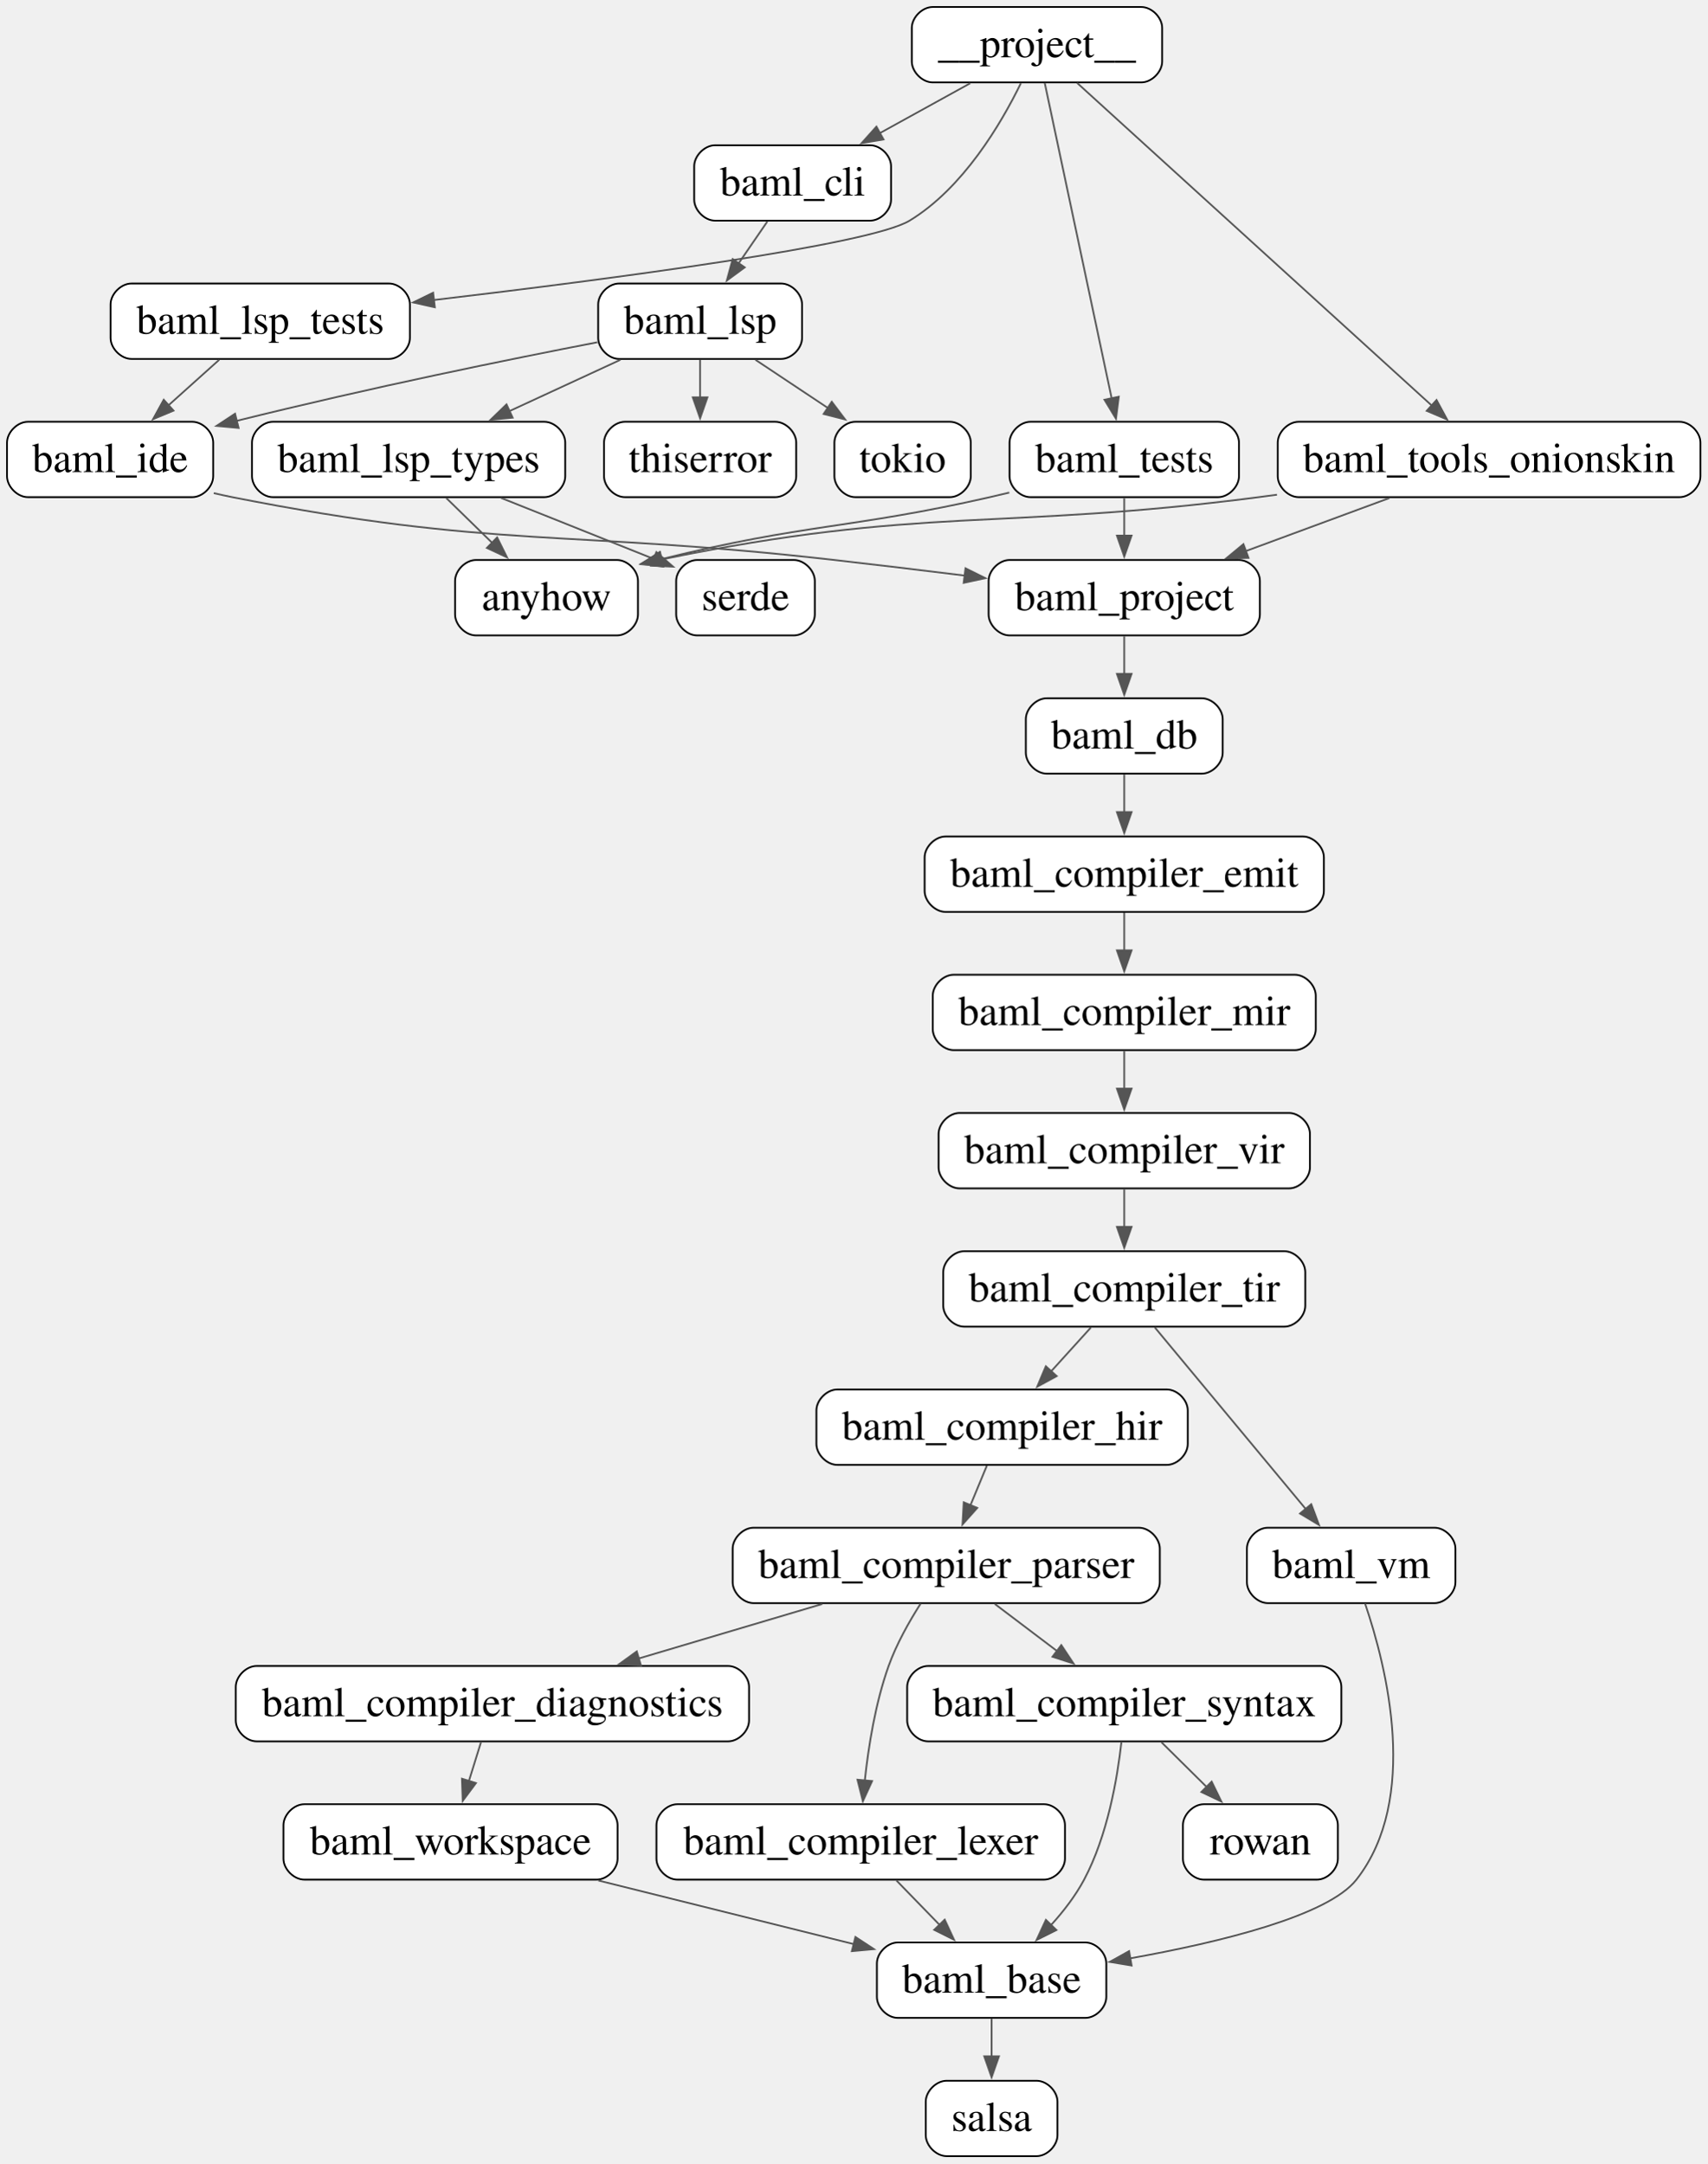
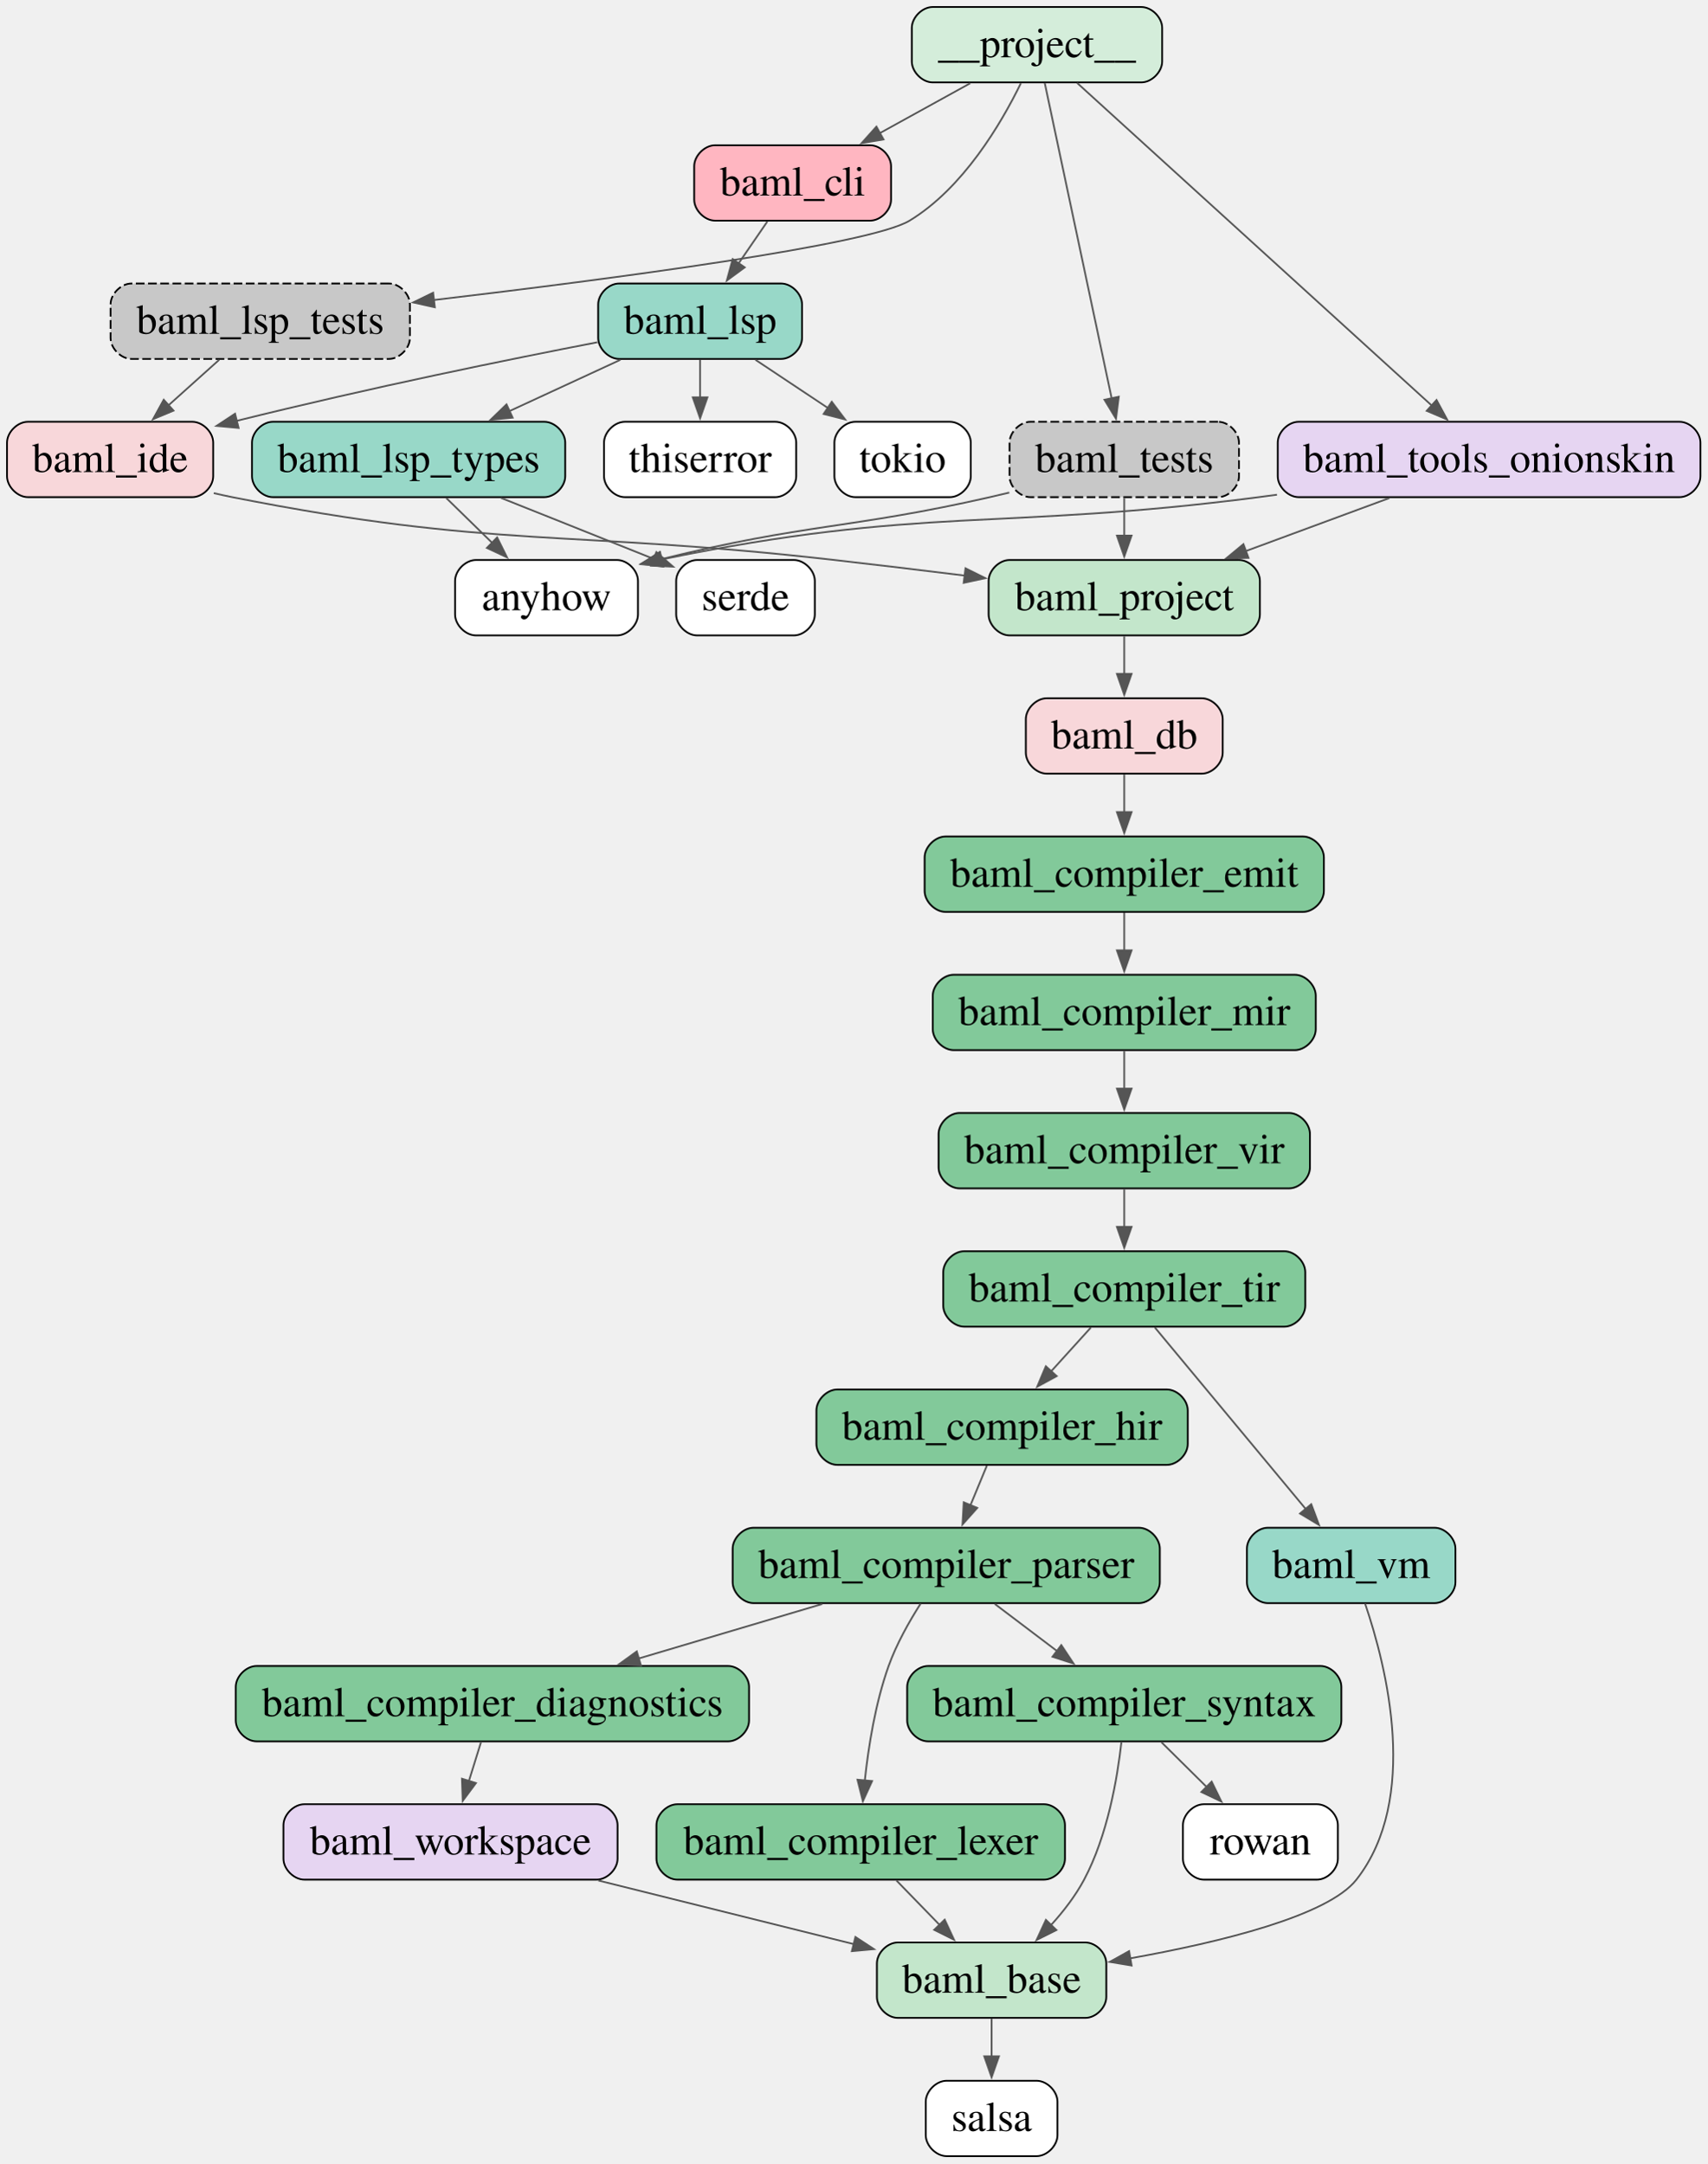
<svg xmlns="http://www.w3.org/2000/svg" viewBox="0 0 978.12 1239.20" width="978" height="1239">
  <g id="graph0" class="graph" transform="scale(1 1) rotate(0) translate(4 1235.2)">
    <g id="node1" class="node">
-       <path fill="white" stroke="black" d="M649.77,-1231.2C649.77,-1231.2 530.34,-1231.2 530.34,-1231.2 524.34,-1231.2 518.34,-1225.2 518.34,-1219.2 518.34,-1219.2 518.34,-1200 518.34,-1200 518.34,-1194 524.34,-1188 530.34,-1188 530.34,-1188 649.77,-1188 649.77,-1188 655.77,-1188 661.77,-1194 661.77,-1200 661.77,-1200 661.77,-1219.2 661.77,-1219.2 661.77,-1225.2 655.77,-1231.2 649.77,-1231.2" />
+       <path fill="#d4edda" stroke="black" d="M649.77,-1231.2C649.77,-1231.2 530.34,-1231.2 530.34,-1231.2 524.34,-1231.2 518.34,-1225.2 518.34,-1219.2 518.34,-1219.2 518.34,-1200 518.34,-1200 518.34,-1194 524.34,-1188 530.34,-1188 530.34,-1188 649.77,-1188 649.77,-1188 655.77,-1188 661.77,-1194 661.77,-1200 661.77,-1200 661.77,-1219.2 661.77,-1219.2 661.77,-1225.2 655.77,-1231.2 649.77,-1231.2" />
      <text text-anchor="middle" x="590.05" y="-1202.4" font-family="Times,serif" font-size="24.00">__project__</text>
    </g>
    <g id="node4" class="node">
-       <path fill="white" stroke="black" d="M494.44,-1152C494.44,-1152 405.67,-1152 405.67,-1152 399.67,-1152 393.67,-1146 393.67,-1140 393.67,-1140 393.67,-1120.8 393.67,-1120.8 393.67,-1114.8 399.67,-1108.8 405.67,-1108.8 405.67,-1108.8 494.44,-1108.8 494.44,-1108.8 500.44,-1108.8 506.44,-1114.8 506.44,-1120.8 506.44,-1120.8 506.44,-1140 506.44,-1140 506.44,-1146 500.44,-1152 494.44,-1152" />
+       <path fill="#ffb6c1" stroke="black" d="M494.44,-1152C494.44,-1152 405.67,-1152 405.67,-1152 399.67,-1152 393.67,-1146 393.67,-1140 393.67,-1140 393.67,-1120.8 393.67,-1120.8 393.67,-1114.8 399.67,-1108.8 405.67,-1108.8 405.67,-1108.8 494.44,-1108.8 494.44,-1108.8 500.44,-1108.8 506.44,-1114.8 506.44,-1120.8 506.44,-1120.8 506.44,-1140 506.44,-1140 506.44,-1146 500.44,-1152 494.44,-1152" />
      <text text-anchor="middle" x="450.05" y="-1123.2" font-family="Times,serif" font-size="24.00">baml_cli</text>
    </g>
    <g id="edge1" class="edge">
      <path fill="none" stroke="#555555" d="M551.8,-1187.5C535.75,-1178.65 516.87,-1168.25 499.77,-1158.81" />
      <polygon fill="#555555" stroke="#555555" points="502.13,-1155.32 489.59,-1153.2 498.07,-1162.67 502.13,-1155.32" />
    </g>
    <g id="node17" class="node">
-       <path fill="white" stroke="black" d="M218.79,-1072.8C218.79,-1072.8 71.32,-1072.8 71.32,-1072.8 65.32,-1072.8 59.32,-1066.8 59.32,-1060.8 59.32,-1060.8 59.32,-1041.6 59.32,-1041.6 59.32,-1035.6 65.32,-1029.6 71.32,-1029.6 71.32,-1029.6 218.79,-1029.6 218.79,-1029.6 224.79,-1029.6 230.79,-1035.6 230.79,-1041.6 230.79,-1041.6 230.79,-1060.8 230.79,-1060.8 230.79,-1066.8 224.79,-1072.8 218.79,-1072.8" />
+       <path fill="#a0a0a0" fill-opacity="0.502" stroke="black" stroke-dasharray="5,2" d="M218.79,-1072.8C218.79,-1072.8 71.32,-1072.8 71.32,-1072.8 65.32,-1072.8 59.32,-1066.8 59.32,-1060.8 59.32,-1060.8 59.32,-1041.6 59.32,-1041.6 59.32,-1035.6 65.32,-1029.6 71.32,-1029.6 71.32,-1029.6 218.79,-1029.6 218.79,-1029.6 224.79,-1029.6 230.79,-1035.6 230.79,-1041.6 230.79,-1041.6 230.79,-1060.8 230.79,-1060.8 230.79,-1066.8 224.79,-1072.8 218.79,-1072.8" />
      <text text-anchor="middle" x="145.05" y="-1044" font-family="Times,serif" font-size="24.00">baml_lsp_tests</text>
    </g>
    <g id="edge2" class="edge">
      <path fill="none" stroke="#555555" d="M580.83,-1187.54C569.43,-1164.2 547.71,-1127.39 517.05,-1108.8 494.04,-1094.85 346.54,-1075.41 244.33,-1063.32" />
      <polygon fill="#555555" stroke="#555555" points="245.08,-1059.18 232.67,-1061.95 244.1,-1067.52 245.08,-1059.18" />
    </g>
    <g id="node20" class="node">
-       <path fill="white" stroke="black" d="M693.78,-993.6C693.78,-993.6 586.33,-993.6 586.33,-993.6 580.33,-993.6 574.33,-987.6 574.33,-981.6 574.33,-981.6 574.33,-962.4 574.33,-962.4 574.33,-956.4 580.33,-950.4 586.33,-950.4 586.33,-950.4 693.78,-950.4 693.78,-950.4 699.78,-950.4 705.78,-956.4 705.78,-962.4 705.78,-962.4 705.78,-981.6 705.78,-981.6 705.78,-987.6 699.78,-993.6 693.78,-993.6" />
+       <path fill="#a0a0a0" fill-opacity="0.502" stroke="black" stroke-dasharray="5,2" d="M693.78,-993.6C693.78,-993.6 586.33,-993.6 586.33,-993.6 580.33,-993.6 574.33,-987.6 574.33,-981.6 574.33,-981.6 574.33,-962.4 574.33,-962.4 574.33,-956.4 580.33,-950.4 586.33,-950.4 586.33,-950.4 693.78,-950.4 693.78,-950.4 699.78,-950.4 705.78,-956.4 705.78,-962.4 705.78,-962.4 705.78,-981.6 705.78,-981.6 705.78,-987.6 699.78,-993.6 693.78,-993.6" />
      <text text-anchor="middle" x="640.05" y="-964.8" font-family="Times,serif" font-size="24.00">baml_tests</text>
    </g>
    <g id="edge3" class="edge">
      <path fill="none" stroke="#555555" d="M594.49,-1187.69C603.15,-1146.91 622.35,-1056.43 632.85,-1006.94" />
      <polygon fill="#555555" stroke="#555555" points="636.93,-1007.95 635.31,-995.34 628.71,-1006.21 636.93,-1007.95" />
    </g>
    <g id="node21" class="node">
-       <path fill="white" stroke="black" d="M958.12,-993.6C958.12,-993.6 739.98,-993.6 739.98,-993.6 733.98,-993.6 727.98,-987.6 727.98,-981.6 727.98,-981.6 727.98,-962.4 727.98,-962.4 727.98,-956.4 733.98,-950.4 739.98,-950.4 739.98,-950.4 958.12,-950.4 958.12,-950.4 964.12,-950.4 970.12,-956.4 970.12,-962.4 970.12,-962.4 970.12,-981.6 970.12,-981.6 970.12,-987.6 964.12,-993.6 958.12,-993.6" />
+       <path fill="#e6d5f2" stroke="black" d="M958.12,-993.6C958.12,-993.6 739.98,-993.6 739.98,-993.6 733.98,-993.6 727.98,-987.6 727.98,-981.6 727.98,-981.6 727.98,-962.4 727.98,-962.4 727.98,-956.4 733.98,-950.4 739.98,-950.4 739.98,-950.4 958.12,-950.4 958.12,-950.4 964.12,-950.4 970.12,-956.4 970.12,-962.4 970.12,-962.4 970.12,-981.6 970.12,-981.6 970.12,-987.6 964.12,-993.6 958.12,-993.6" />
      <text text-anchor="middle" x="849.05" y="-964.8" font-family="Times,serif" font-size="24.00">baml_tools_onionskin</text>
    </g>
    <g id="edge4" class="edge">
      <path fill="none" stroke="#555555" d="M613.04,-1187.69C659.12,-1145.78 762.92,-1051.35 816.18,-1002.91" />
      <polygon fill="#555555" stroke="#555555" points="818.95,-1006.06 825,-994.88 813.3,-999.85 818.95,-1006.06" />
    </g>
    <g id="node2" class="node">
      <path fill="white" stroke="black" d="M349.45,-914.4C349.45,-914.4 268.66,-914.4 268.66,-914.4 262.66,-914.4 256.66,-908.4 256.66,-902.4 256.66,-902.4 256.66,-883.2 256.66,-883.2 256.66,-877.2 262.66,-871.2 268.66,-871.2 268.66,-871.2 349.45,-871.2 349.45,-871.2 355.45,-871.2 361.45,-877.2 361.45,-883.2 361.45,-883.2 361.45,-902.4 361.45,-902.4 361.45,-908.4 355.45,-914.4 349.45,-914.4" />
      <text text-anchor="middle" x="309.05" y="-885.6" font-family="Times,serif" font-size="24.00">anyhow</text>
    </g>
    <g id="node3" class="node">
-       <path fill="white" stroke="black" d="M617.77,-122.4C617.77,-122.4 510.34,-122.4 510.34,-122.4 504.34,-122.4 498.34,-116.4 498.34,-110.4 498.34,-110.4 498.34,-91.2 498.34,-91.2 498.34,-85.2 504.34,-79.2 510.34,-79.2 510.34,-79.2 617.77,-79.2 617.77,-79.2 623.77,-79.2 629.77,-85.2 629.77,-91.2 629.77,-91.2 629.77,-110.4 629.77,-110.4 629.77,-116.4 623.77,-122.4 617.77,-122.4" />
+       <path fill="#c3e6cb" stroke="black" d="M617.77,-122.4C617.77,-122.4 510.34,-122.4 510.34,-122.4 504.34,-122.4 498.34,-116.4 498.34,-110.4 498.34,-110.4 498.34,-91.2 498.34,-91.2 498.34,-85.2 504.34,-79.2 510.34,-79.2 510.34,-79.2 617.77,-79.2 617.77,-79.2 623.77,-79.2 629.77,-85.2 629.77,-91.2 629.77,-91.2 629.77,-110.4 629.77,-110.4 629.77,-116.4 623.77,-122.4 617.77,-122.4" />
      <text text-anchor="middle" x="564.05" y="-93.6" font-family="Times,serif" font-size="24.00">baml_base</text>
    </g>
    <g id="node25" class="node">
      <path fill="white" stroke="black" d="M589.78,-43.2C589.78,-43.2 538.33,-43.2 538.33,-43.2 532.33,-43.2 526.33,-37.2 526.33,-31.2 526.33,-31.2 526.33,-12 526.33,-12 526.33,-6 532.33,0 538.33,0 538.33,0 589.78,0 589.78,0 595.78,0 601.78,-6 601.78,-12 601.78,-12 601.78,-31.2 601.78,-31.2 601.78,-37.2 595.78,-43.2 589.78,-43.2" />
      <text text-anchor="middle" x="564.05" y="-14.4" font-family="Times,serif" font-size="24.00">salsa</text>
    </g>
    <g id="edge5" class="edge">
      <path fill="none" stroke="#555555" d="M564.05,-78.7C564.05,-71.98 564.05,-64.36 564.05,-56.95" />
      <polygon fill="#555555" stroke="#555555" points="568.25,-57.18 564.05,-45.18 559.85,-57.18 568.25,-57.18" />
    </g>
    <g id="node16" class="node">
-       <path fill="white" stroke="black" d="M443.45,-1072.8C443.45,-1072.8 350.66,-1072.8 350.66,-1072.8 344.66,-1072.8 338.66,-1066.8 338.66,-1060.8 338.66,-1060.8 338.66,-1041.6 338.66,-1041.6 338.66,-1035.6 344.66,-1029.6 350.66,-1029.6 350.66,-1029.6 443.45,-1029.6 443.45,-1029.6 449.45,-1029.6 455.45,-1035.6 455.45,-1041.6 455.45,-1041.6 455.45,-1060.8 455.45,-1060.8 455.45,-1066.8 449.45,-1072.8 443.45,-1072.8" />
+       <path fill="#98d8c8" stroke="black" d="M443.45,-1072.8C443.45,-1072.8 350.66,-1072.8 350.66,-1072.8 344.66,-1072.8 338.66,-1066.8 338.66,-1060.8 338.66,-1060.8 338.66,-1041.6 338.66,-1041.6 338.66,-1035.6 344.66,-1029.6 350.66,-1029.6 350.66,-1029.6 443.45,-1029.6 443.45,-1029.6 449.45,-1029.6 455.45,-1035.6 455.45,-1041.6 455.45,-1041.6 455.45,-1060.8 455.45,-1060.8 455.45,-1066.8 449.45,-1072.8 443.45,-1072.8" />
      <text text-anchor="middle" x="397.05" y="-1044" font-family="Times,serif" font-size="24.00">baml_lsp</text>
    </g>
    <g id="edge6" class="edge">
      <path fill="none" stroke="#555555" d="M435.57,-1108.3C430.49,-1100.9 424.66,-1092.41 419.1,-1084.31" />
      <polygon fill="#555555" stroke="#555555" points="422.63,-1082.03 412.38,-1074.52 415.71,-1086.79 422.63,-1082.03" />
    </g>
    <g id="node5" class="node">
-       <path fill="white" stroke="black" d="M413.09,-280.8C413.09,-280.8 143.02,-280.8 143.02,-280.8 137.02,-280.8 131.02,-274.8 131.02,-268.8 131.02,-268.8 131.02,-249.6 131.02,-249.6 131.02,-243.6 137.02,-237.6 143.02,-237.6 143.02,-237.6 413.09,-237.6 413.09,-237.6 419.09,-237.6 425.09,-243.6 425.09,-249.6 425.09,-249.6 425.09,-268.8 425.09,-268.8 425.09,-274.8 419.09,-280.8 413.09,-280.8" />
+       <path fill="#82c99a" stroke="black" d="M413.09,-280.8C413.09,-280.8 143.02,-280.8 143.02,-280.8 137.02,-280.8 131.02,-274.8 131.02,-268.8 131.02,-268.8 131.02,-249.6 131.02,-249.6 131.02,-243.6 137.02,-237.6 143.02,-237.6 143.02,-237.6 413.09,-237.6 413.09,-237.6 419.09,-237.6 425.09,-243.6 425.09,-249.6 425.09,-249.6 425.09,-268.8 425.09,-268.8 425.09,-274.8 419.09,-280.8 413.09,-280.8" />
      <text text-anchor="middle" x="278.05" y="-252" font-family="Times,serif" font-size="24.00">baml_compiler_diagnostics</text>
    </g>
    <g id="node23" class="node">
-       <path fill="white" stroke="black" d="M337.76,-201.6C337.76,-201.6 170.35,-201.6 170.35,-201.6 164.35,-201.6 158.35,-195.6 158.35,-189.6 158.35,-189.6 158.35,-170.4 158.35,-170.4 158.35,-164.4 164.35,-158.4 170.35,-158.4 170.35,-158.4 337.76,-158.4 337.76,-158.4 343.76,-158.4 349.76,-164.4 349.76,-170.4 349.76,-170.4 349.76,-189.6 349.76,-189.6 349.76,-195.6 343.76,-201.6 337.76,-201.6" />
+       <path fill="#e6d5f2" stroke="black" d="M337.76,-201.6C337.76,-201.6 170.35,-201.6 170.35,-201.6 164.35,-201.6 158.35,-195.6 158.35,-189.6 158.35,-189.6 158.35,-170.4 158.35,-170.4 158.35,-164.4 164.35,-158.4 170.35,-158.4 170.35,-158.4 337.76,-158.4 337.76,-158.4 343.76,-158.4 349.76,-164.4 349.76,-170.4 349.76,-170.4 349.76,-189.6 349.76,-189.6 349.76,-195.6 343.76,-201.6 337.76,-201.6" />
      <text text-anchor="middle" x="254.05" y="-172.8" font-family="Times,serif" font-size="24.00">baml_workspace</text>
    </g>
    <g id="edge7" class="edge">
      <path fill="none" stroke="#555555" d="M271.5,-237.1C269.35,-230.21 266.92,-222.37 264.56,-214.79" />
      <polygon fill="#555555" stroke="#555555" points="268.63,-213.73 261.05,-203.52 260.61,-216.22 268.63,-213.73" />
    </g>
    <g id="node6" class="node">
-       <path fill="white" stroke="black" d="M742.43,-756C742.43,-756 537.68,-756 537.68,-756 531.68,-756 525.68,-750 525.68,-744 525.68,-744 525.68,-724.8 525.68,-724.8 525.68,-718.8 531.68,-712.8 537.68,-712.8 537.68,-712.8 742.43,-712.8 742.43,-712.8 748.43,-712.8 754.43,-718.8 754.43,-724.8 754.43,-724.8 754.43,-744 754.43,-744 754.43,-750 748.43,-756 742.43,-756" />
+       <path fill="#82c99a" stroke="black" d="M742.43,-756C742.43,-756 537.68,-756 537.68,-756 531.68,-756 525.68,-750 525.68,-744 525.68,-744 525.68,-724.8 525.68,-724.8 525.68,-718.8 531.68,-712.8 537.68,-712.8 537.68,-712.8 742.43,-712.8 742.43,-712.8 748.43,-712.8 754.43,-718.8 754.43,-724.8 754.43,-724.8 754.43,-744 754.43,-744 754.43,-750 748.43,-756 742.43,-756" />
      <text text-anchor="middle" x="640.05" y="-727.2" font-family="Times,serif" font-size="24.00">baml_compiler_emit</text>
    </g>
    <g id="node9" class="node">
-       <path fill="white" stroke="black" d="M737.76,-676.8C737.76,-676.8 542.35,-676.8 542.35,-676.8 536.35,-676.8 530.35,-670.8 530.35,-664.8 530.35,-664.8 530.35,-645.6 530.35,-645.6 530.35,-639.6 536.35,-633.6 542.35,-633.6 542.35,-633.6 737.76,-633.6 737.76,-633.6 743.76,-633.6 749.76,-639.6 749.76,-645.6 749.76,-645.6 749.76,-664.8 749.76,-664.8 749.76,-670.8 743.76,-676.8 737.76,-676.8" />
+       <path fill="#82c99a" stroke="black" d="M737.76,-676.8C737.76,-676.8 542.35,-676.8 542.35,-676.8 536.35,-676.8 530.35,-670.8 530.35,-664.8 530.35,-664.8 530.35,-645.6 530.35,-645.6 530.35,-639.6 536.35,-633.6 542.35,-633.6 542.35,-633.6 737.76,-633.6 737.76,-633.6 743.76,-633.6 749.76,-639.6 749.76,-645.6 749.76,-645.6 749.76,-664.8 749.76,-664.8 749.76,-670.8 743.76,-676.8 737.76,-676.8" />
      <text text-anchor="middle" x="640.05" y="-648" font-family="Times,serif" font-size="24.00">baml_compiler_mir</text>
    </g>
    <g id="edge8" class="edge">
      <path fill="none" stroke="#555555" d="M640.05,-712.3C640.05,-705.58 640.05,-697.96 640.05,-690.55" />
      <polygon fill="#555555" stroke="#555555" points="644.25,-690.78 640.05,-678.78 635.85,-690.78 644.25,-690.78" />
    </g>
    <g id="node7" class="node">
-       <path fill="white" stroke="black" d="M664.43,-439.2C664.43,-439.2 475.68,-439.2 475.68,-439.2 469.68,-439.2 463.68,-433.2 463.68,-427.2 463.68,-427.2 463.68,-408 463.68,-408 463.68,-402 469.68,-396 475.68,-396 475.68,-396 664.43,-396 664.43,-396 670.43,-396 676.43,-402 676.43,-408 676.43,-408 676.43,-427.2 676.43,-427.2 676.43,-433.2 670.43,-439.2 664.43,-439.2" />
+       <path fill="#82c99a" stroke="black" d="M664.43,-439.2C664.43,-439.2 475.68,-439.2 475.68,-439.2 469.68,-439.2 463.68,-433.2 463.68,-427.2 463.68,-427.2 463.68,-408 463.68,-408 463.68,-402 469.68,-396 475.68,-396 475.68,-396 664.43,-396 664.43,-396 670.43,-396 676.43,-402 676.43,-408 676.43,-408 676.43,-427.2 676.43,-427.2 676.43,-433.2 670.43,-439.2 664.43,-439.2" />
      <text text-anchor="middle" x="570.05" y="-410.4" font-family="Times,serif" font-size="24.00">baml_compiler_hir</text>
    </g>
    <g id="node10" class="node">
-       <path fill="white" stroke="black" d="M648.41,-360C648.41,-360 427.7,-360 427.7,-360 421.7,-360 415.7,-354 415.7,-348 415.7,-348 415.7,-328.8 415.7,-328.8 415.7,-322.8 421.7,-316.8 427.7,-316.8 427.7,-316.8 648.41,-316.8 648.41,-316.8 654.41,-316.8 660.41,-322.8 660.41,-328.8 660.41,-328.8 660.41,-348 660.41,-348 660.41,-354 654.41,-360 648.41,-360" />
+       <path fill="#82c99a" stroke="black" d="M648.41,-360C648.41,-360 427.7,-360 427.7,-360 421.7,-360 415.7,-354 415.7,-348 415.7,-348 415.7,-328.8 415.7,-328.8 415.7,-322.8 421.7,-316.8 427.7,-316.8 427.7,-316.8 648.41,-316.8 648.41,-316.8 654.41,-316.8 660.41,-322.8 660.41,-328.8 660.41,-328.8 660.41,-348 660.41,-348 660.41,-354 654.41,-360 648.41,-360" />
      <text text-anchor="middle" x="538.05" y="-331.2" font-family="Times,serif" font-size="24.00">baml_compiler_parser</text>
    </g>
    <g id="edge9" class="edge">
      <path fill="none" stroke="#555555" d="M561.31,-395.5C558.42,-388.53 555.12,-380.58 551.94,-372.91" />
      <polygon fill="#555555" stroke="#555555" points="555.84,-371.35 547.37,-361.87 548.08,-374.56 555.84,-371.35" />
    </g>
    <g id="node8" class="node">
-       <path fill="white" stroke="black" d="M594.08,-201.6C594.08,-201.6 384.03,-201.6 384.03,-201.6 378.03,-201.6 372.03,-195.6 372.03,-189.6 372.03,-189.6 372.03,-170.4 372.03,-170.4 372.03,-164.4 378.03,-158.4 384.03,-158.4 384.03,-158.4 594.08,-158.4 594.08,-158.4 600.08,-158.4 606.08,-164.4 606.08,-170.4 606.08,-170.4 606.08,-189.6 606.08,-189.6 606.08,-195.6 600.08,-201.6 594.08,-201.6" />
+       <path fill="#82c99a" stroke="black" d="M594.08,-201.6C594.08,-201.6 384.03,-201.6 384.03,-201.6 378.03,-201.6 372.03,-195.6 372.03,-189.6 372.03,-189.6 372.03,-170.4 372.03,-170.4 372.03,-164.4 378.03,-158.4 384.03,-158.4 384.03,-158.4 594.08,-158.4 594.08,-158.4 600.08,-158.4 606.08,-164.4 606.08,-170.4 606.08,-170.4 606.08,-189.6 606.08,-189.6 606.08,-195.6 600.08,-201.6 594.08,-201.6" />
      <text text-anchor="middle" x="489.05" y="-172.8" font-family="Times,serif" font-size="24.00">baml_compiler_lexer</text>
    </g>
    <g id="edge10" class="edge">
      <path fill="none" stroke="#555555" d="M509.55,-157.9C517.15,-150.08 525.95,-141.03 534.22,-132.51" />
      <polygon fill="#555555" stroke="#555555" points="537.18,-135.49 542.53,-123.96 531.16,-129.64 537.18,-135.49" />
    </g>
    <g id="node13" class="node">
-       <path fill="white" stroke="black" d="M734.43,-597.6C734.43,-597.6 545.68,-597.6 545.68,-597.6 539.68,-597.6 533.68,-591.6 533.68,-585.6 533.68,-585.6 533.68,-566.4 533.68,-566.4 533.68,-560.4 539.68,-554.4 545.68,-554.4 545.68,-554.4 734.43,-554.4 734.43,-554.4 740.43,-554.4 746.43,-560.4 746.43,-566.4 746.43,-566.4 746.43,-585.6 746.43,-585.6 746.43,-591.6 740.43,-597.6 734.43,-597.6" />
+       <path fill="#82c99a" stroke="black" d="M734.43,-597.6C734.43,-597.6 545.68,-597.6 545.68,-597.6 539.68,-597.6 533.68,-591.6 533.68,-585.6 533.68,-585.6 533.68,-566.4 533.68,-566.4 533.68,-560.4 539.68,-554.4 545.68,-554.4 545.68,-554.4 734.43,-554.4 734.43,-554.4 740.43,-554.4 746.43,-560.4 746.43,-566.4 746.43,-566.4 746.43,-585.6 746.43,-585.6 746.43,-591.6 740.43,-597.6 734.43,-597.6" />
      <text text-anchor="middle" x="640.05" y="-568.8" font-family="Times,serif" font-size="24.00">baml_compiler_vir</text>
    </g>
    <g id="edge11" class="edge">
      <path fill="none" stroke="#555555" d="M640.05,-633.1C640.05,-626.38 640.05,-618.76 640.05,-611.35" />
      <polygon fill="#555555" stroke="#555555" points="644.25,-611.58 640.05,-599.58 635.85,-611.58 644.25,-611.58" />
    </g>
    <g id="edge12" class="edge">
      <path fill="none" stroke="#555555" d="M467.01,-316.3C434.48,-306.65 395.7,-295.13 361.76,-285.05" />
      <polygon fill="#555555" stroke="#555555" points="363.16,-281.09 350.47,-281.7 360.77,-289.14 363.16,-281.09" />
    </g>
    <g id="edge13" class="edge">
      <path fill="none" stroke="#555555" d="M523.4,-316.54C516.81,-306.23 509.54,-293.33 505.05,-280.8 497.49,-259.66 493.5,-234.72 491.39,-215.06" />
      <polygon fill="#555555" stroke="#555555" points="495.59,-214.88 490.3,-203.32 487.22,-215.65 495.59,-214.88" />
    </g>
    <g id="node11" class="node">
-       <path fill="white" stroke="black" d="M752.43,-280.8C752.43,-280.8 527.68,-280.8 527.68,-280.8 521.68,-280.8 515.68,-274.8 515.68,-268.8 515.68,-268.8 515.68,-249.6 515.68,-249.6 515.68,-243.6 521.68,-237.6 527.68,-237.6 527.68,-237.6 752.43,-237.6 752.43,-237.6 758.43,-237.6 764.43,-243.6 764.43,-249.6 764.43,-249.6 764.43,-268.8 764.43,-268.8 764.43,-274.8 758.43,-280.8 752.43,-280.8" />
+       <path fill="#82c99a" stroke="black" d="M752.43,-280.8C752.43,-280.8 527.68,-280.8 527.68,-280.8 521.68,-280.8 515.68,-274.8 515.68,-268.8 515.68,-268.8 515.68,-249.6 515.68,-249.6 515.68,-243.6 521.68,-237.6 527.68,-237.6 527.68,-237.6 752.43,-237.6 752.43,-237.6 758.43,-237.6 764.43,-243.6 764.43,-249.6 764.43,-249.6 764.43,-268.8 764.43,-268.8 764.43,-274.8 758.43,-280.8 752.43,-280.8" />
      <text text-anchor="middle" x="640.05" y="-252" font-family="Times,serif" font-size="24.00">baml_compiler_syntax</text>
    </g>
    <g id="edge14" class="edge">
      <path fill="none" stroke="#555555" d="M565.93,-316.3C576.95,-307.96 589.79,-298.24 601.67,-289.25" />
      <polygon fill="#555555" stroke="#555555" points="603.98,-292.77 611.01,-282.18 598.91,-286.08 603.98,-292.77" />
    </g>
    <g id="edge15" class="edge">
      <path fill="none" stroke="#555555" d="M638.42,-237.21C636.07,-216.22 630.43,-183.51 617.05,-158.4 612.12,-149.15 605.29,-140.29 598.17,-132.44" />
      <polygon fill="#555555" stroke="#555555" points="601.19,-129.52 589.82,-123.83 595.16,-135.37 601.19,-129.52" />
    </g>
    <g id="node24" class="node">
      <path fill="white" stroke="black" d="M750.44,-201.6C750.44,-201.6 685.67,-201.6 685.67,-201.6 679.67,-201.6 673.67,-195.6 673.67,-189.6 673.67,-189.6 673.67,-170.4 673.67,-170.4 673.67,-164.4 679.67,-158.4 685.67,-158.4 685.67,-158.4 750.44,-158.4 750.44,-158.4 756.44,-158.4 762.44,-164.4 762.44,-170.4 762.44,-170.4 762.44,-189.6 762.44,-189.6 762.44,-195.6 756.44,-201.6 750.44,-201.6" />
      <text text-anchor="middle" x="718.05" y="-172.8" font-family="Times,serif" font-size="24.00">rowan</text>
    </g>
    <g id="edge16" class="edge">
      <path fill="none" stroke="#555555" d="M661.37,-237.1C669.36,-229.19 678.62,-220.03 687.3,-211.44" />
      <polygon fill="#555555" stroke="#555555" points="690.12,-214.56 695.69,-203.13 684.21,-208.59 690.12,-214.56" />
    </g>
    <g id="node12" class="node">
-       <path fill="white" stroke="black" d="M731.76,-518.4C731.76,-518.4 548.35,-518.4 548.35,-518.4 542.35,-518.4 536.35,-512.4 536.35,-506.4 536.35,-506.4 536.35,-487.2 536.35,-487.2 536.35,-481.2 542.35,-475.2 548.35,-475.2 548.35,-475.2 731.76,-475.2 731.76,-475.2 737.76,-475.2 743.76,-481.2 743.76,-487.2 743.76,-487.2 743.76,-506.4 743.76,-506.4 743.76,-512.4 737.76,-518.4 731.76,-518.4" />
+       <path fill="#82c99a" stroke="black" d="M731.76,-518.4C731.76,-518.4 548.35,-518.4 548.35,-518.4 542.35,-518.4 536.35,-512.4 536.35,-506.4 536.35,-506.4 536.35,-487.2 536.35,-487.2 536.35,-481.2 542.35,-475.2 548.35,-475.2 548.35,-475.2 731.76,-475.2 731.76,-475.2 737.76,-475.2 743.76,-481.2 743.76,-487.2 743.76,-487.2 743.76,-506.4 743.76,-506.4 743.76,-512.4 737.76,-518.4 731.76,-518.4" />
      <text text-anchor="middle" x="640.05" y="-489.6" font-family="Times,serif" font-size="24.00">baml_compiler_tir</text>
    </g>
    <g id="edge17" class="edge">
      <path fill="none" stroke="#555555" d="M620.93,-474.7C613.9,-466.96 605.8,-458.02 598.16,-449.59" />
      <polygon fill="#555555" stroke="#555555" points="601.35,-446.86 590.18,-440.79 595.12,-452.5 601.35,-446.86" />
    </g>
    <g id="node22" class="node">
-       <path fill="white" stroke="black" d="M817.78,-360C817.78,-360 722.33,-360 722.33,-360 716.33,-360 710.33,-354 710.33,-348 710.33,-348 710.33,-328.8 710.33,-328.8 710.33,-322.8 716.33,-316.8 722.33,-316.8 722.33,-316.8 817.78,-316.8 817.78,-316.8 823.78,-316.8 829.78,-322.8 829.78,-328.8 829.78,-328.8 829.78,-348 829.78,-348 829.78,-354 823.78,-360 817.78,-360" />
+       <path fill="#98d8c8" stroke="black" d="M817.78,-360C817.78,-360 722.33,-360 722.33,-360 716.33,-360 710.33,-354 710.33,-348 710.33,-348 710.33,-328.8 710.33,-328.8 710.33,-322.8 716.33,-316.8 722.33,-316.8 722.33,-316.8 817.78,-316.8 817.78,-316.8 823.78,-316.8 829.78,-322.8 829.78,-328.8 829.78,-328.8 829.78,-348 829.78,-348 829.78,-354 823.78,-360 817.78,-360" />
      <text text-anchor="middle" x="770.05" y="-331.2" font-family="Times,serif" font-size="24.00">baml_vm</text>
    </g>
    <g id="edge18" class="edge">
      <path fill="none" stroke="#555555" d="M657.59,-474.71C679.84,-447.93 718.43,-401.51 744.1,-370.63" />
      <polygon fill="#555555" stroke="#555555" points="747.18,-373.48 751.63,-361.57 740.72,-368.12 747.18,-373.48" />
    </g>
    <g id="edge19" class="edge">
      <path fill="none" stroke="#555555" d="M640.05,-553.9C640.05,-547.18 640.05,-539.56 640.05,-532.15" />
      <polygon fill="#555555" stroke="#555555" points="644.25,-532.38 640.05,-520.38 635.85,-532.38 644.25,-532.38" />
    </g>
    <g id="node14" class="node">
-       <path fill="white" stroke="black" d="M684.45,-835.2C684.45,-835.2 595.66,-835.2 595.66,-835.2 589.66,-835.2 583.66,-829.2 583.66,-823.2 583.66,-823.2 583.66,-804 583.66,-804 583.66,-798 589.66,-792 595.66,-792 595.66,-792 684.45,-792 684.45,-792 690.45,-792 696.45,-798 696.45,-804 696.45,-804 696.45,-823.2 696.45,-823.2 696.45,-829.2 690.45,-835.2 684.45,-835.2" />
+       <path fill="#f8d7da" stroke="black" d="M684.45,-835.2C684.45,-835.2 595.66,-835.2 595.66,-835.2 589.66,-835.2 583.66,-829.2 583.66,-823.2 583.66,-823.2 583.66,-804 583.66,-804 583.66,-798 589.66,-792 595.66,-792 595.66,-792 684.45,-792 684.45,-792 690.45,-792 696.45,-798 696.45,-804 696.45,-804 696.45,-823.2 696.45,-823.2 696.45,-829.2 690.45,-835.2 684.45,-835.2" />
      <text text-anchor="middle" x="640.05" y="-806.4" font-family="Times,serif" font-size="24.00">baml_db</text>
    </g>
    <g id="edge20" class="edge">
      <path fill="none" stroke="#555555" d="M640.05,-791.5C640.05,-784.78 640.05,-777.16 640.05,-769.75" />
      <polygon fill="#555555" stroke="#555555" points="644.25,-769.98 640.05,-757.98 635.85,-769.98 644.25,-769.98" />
    </g>
    <g id="node15" class="node">
-       <path fill="white" stroke="black" d="M106.11,-993.6C106.11,-993.6 12,-993.6 12,-993.6 6,-993.6 0,-987.6 0,-981.6 0,-981.6 0,-962.4 0,-962.4 0,-956.4 6,-950.4 12,-950.4 12,-950.4 106.11,-950.4 106.11,-950.4 112.11,-950.4 118.11,-956.4 118.11,-962.4 118.11,-962.4 118.11,-981.6 118.11,-981.6 118.11,-987.6 112.11,-993.6 106.11,-993.6" />
+       <path fill="#f8d7da" stroke="black" d="M106.11,-993.6C106.11,-993.6 12,-993.6 12,-993.6 6,-993.6 0,-987.6 0,-981.6 0,-981.6 0,-962.4 0,-962.4 0,-956.4 6,-950.4 12,-950.4 12,-950.4 106.11,-950.4 106.11,-950.4 112.11,-950.4 118.11,-956.4 118.11,-962.4 118.11,-962.4 118.11,-981.6 118.11,-981.6 118.11,-987.6 112.11,-993.6 106.11,-993.6" />
      <text text-anchor="middle" x="59.05" y="-964.8" font-family="Times,serif" font-size="24.00">baml_ide</text>
    </g>
    <g id="node19" class="node">
-       <path fill="white" stroke="black" d="M705.76,-914.4C705.76,-914.4 574.34,-914.4 574.34,-914.4 568.34,-914.4 562.34,-908.4 562.34,-902.4 562.34,-902.4 562.34,-883.2 562.34,-883.2 562.34,-877.2 568.34,-871.2 574.34,-871.2 574.34,-871.2 705.76,-871.2 705.76,-871.2 711.76,-871.2 717.76,-877.2 717.76,-883.2 717.76,-883.2 717.76,-902.4 717.76,-902.4 717.76,-908.4 711.76,-914.4 705.76,-914.4" />
+       <path fill="#c3e6cb" stroke="black" d="M705.76,-914.4C705.76,-914.4 574.34,-914.4 574.34,-914.4 568.34,-914.4 562.34,-908.4 562.34,-902.4 562.34,-902.4 562.34,-883.2 562.34,-883.2 562.34,-877.2 568.34,-871.2 574.34,-871.2 574.34,-871.2 705.76,-871.2 705.76,-871.2 711.76,-871.2 717.76,-877.2 717.76,-883.2 717.76,-883.2 717.76,-902.4 717.76,-902.4 717.76,-908.4 711.76,-914.4 705.76,-914.4" />
      <text text-anchor="middle" x="640.05" y="-885.6" font-family="Times,serif" font-size="24.00">baml_project</text>
    </g>
    <g id="edge21" class="edge">
      <path fill="none" stroke="#555555" d="M118.44,-952.72C122.02,-951.87 125.57,-951.09 129.05,-950.4 280.3,-920.51 320.88,-931.89 474.05,-914.4 498.28,-911.63 524.47,-908.47 548.72,-905.46" />
      <polygon fill="#555555" stroke="#555555" points="549.09,-909.65 560.48,-903.99 548.05,-901.31 549.09,-909.65" />
    </g>
    <g id="edge22" class="edge">
      <path fill="none" stroke="#555555" d="M338.2,-1039.14C286.57,-1029.14 209.22,-1013.4 131.52,-994.11" />
      <polygon fill="#555555" stroke="#555555" points="132.67,-990.06 120.01,-991.22 130.63,-998.21 132.67,-990.06" />
    </g>
    <g id="node18" class="node">
-       <path fill="white" stroke="black" d="M307.78,-993.6C307.78,-993.6 152.33,-993.6 152.33,-993.6 146.33,-993.6 140.33,-987.6 140.33,-981.6 140.33,-981.6 140.33,-962.4 140.33,-962.4 140.33,-956.4 146.33,-950.4 152.33,-950.4 152.33,-950.4 307.78,-950.4 307.78,-950.4 313.78,-950.4 319.78,-956.4 319.78,-962.4 319.78,-962.4 319.78,-981.6 319.78,-981.6 319.78,-987.6 313.78,-993.6 307.78,-993.6" />
+       <path fill="#98d8c8" stroke="black" d="M307.78,-993.6C307.78,-993.6 152.33,-993.6 152.33,-993.6 146.33,-993.6 140.33,-987.6 140.33,-981.6 140.33,-981.6 140.33,-962.4 140.33,-962.4 140.33,-956.4 146.33,-950.4 152.33,-950.4 152.33,-950.4 307.78,-950.4 307.78,-950.4 313.78,-950.4 319.78,-956.4 319.78,-962.4 319.78,-962.4 319.78,-981.6 319.78,-981.6 319.78,-987.6 313.78,-993.6 307.78,-993.6" />
      <text text-anchor="middle" x="230.05" y="-964.8" font-family="Times,serif" font-size="24.00">baml_lsp_types</text>
    </g>
    <g id="edge23" class="edge">
      <path fill="none" stroke="#555555" d="M351.42,-1029.1C331.81,-1020.04 308.68,-1009.34 287.89,-999.73" />
      <polygon fill="#555555" stroke="#555555" points="289.66,-995.93 277.01,-994.7 286.14,-1003.55 289.66,-995.93" />
    </g>
    <g id="node27" class="node">
      <path fill="white" stroke="black" d="M440.11,-993.6C440.11,-993.6 354,-993.6 354,-993.6 348,-993.6 342,-987.6 342,-981.6 342,-981.6 342,-962.4 342,-962.4 342,-956.4 348,-950.4 354,-950.4 354,-950.4 440.11,-950.4 440.11,-950.4 446.11,-950.4 452.11,-956.4 452.11,-962.4 452.11,-962.4 452.11,-981.6 452.11,-981.6 452.11,-987.6 446.11,-993.6 440.11,-993.6" />
      <text text-anchor="middle" x="397.05" y="-964.8" font-family="Times,serif" font-size="24.00">thiserror</text>
    </g>
    <g id="edge24" class="edge">
      <path fill="none" stroke="#555555" d="M397.05,-1029.1C397.05,-1022.38 397.05,-1014.76 397.05,-1007.35" />
      <polygon fill="#555555" stroke="#555555" points="401.25,-1007.58 397.05,-995.58 392.85,-1007.58 401.25,-1007.58" />
    </g>
    <g id="node28" class="node">
      <path fill="white" stroke="black" d="M540.12,-993.6C540.12,-993.6 485.99,-993.6 485.99,-993.6 479.99,-993.6 473.99,-987.6 473.99,-981.6 473.99,-981.6 473.99,-962.4 473.99,-962.4 473.99,-956.4 479.99,-950.4 485.99,-950.4 485.99,-950.4 540.12,-950.4 540.12,-950.4 546.12,-950.4 552.12,-956.4 552.12,-962.4 552.12,-962.4 552.12,-981.6 552.12,-981.6 552.12,-987.6 546.12,-993.6 540.12,-993.6" />
      <text text-anchor="middle" x="513.05" y="-964.8" font-family="Times,serif" font-size="24.00">tokio</text>
    </g>
    <g id="edge25" class="edge">
      <path fill="none" stroke="#555555" d="M428.75,-1029.1C441.54,-1020.59 456.49,-1010.64 470.22,-1001.51" />
      <polygon fill="#555555" stroke="#555555" points="472.47,-1005.05 480.14,-994.91 467.82,-998.06 472.47,-1005.05" />
    </g>
    <g id="edge26" class="edge">
      <path fill="none" stroke="#555555" d="M121.55,-1029.1C112.55,-1021.02 102.09,-1011.64 92.34,-1002.88" />
      <polygon fill="#555555" stroke="#555555" points="95.39,-999.97 83.65,-995.08 89.78,-1006.22 95.39,-999.97" />
    </g>
    <g id="edge27" class="edge">
      <path fill="none" stroke="#555555" d="M251.64,-949.9C259.74,-941.99 269.11,-932.83 277.91,-924.24" />
      <polygon fill="#555555" stroke="#555555" points="280.76,-927.32 286.41,-915.93 274.89,-921.31 280.76,-927.32" />
    </g>
    <g id="node26" class="node">
      <path fill="white" stroke="black" d="M450.77,-914.4C450.77,-914.4 395.34,-914.4 395.34,-914.4 389.34,-914.4 383.34,-908.4 383.34,-902.4 383.34,-902.4 383.34,-883.2 383.34,-883.2 383.34,-877.2 389.34,-871.2 395.34,-871.2 395.34,-871.2 450.77,-871.2 450.77,-871.2 456.77,-871.2 462.77,-877.2 462.77,-883.2 462.77,-883.2 462.77,-902.4 462.77,-902.4 462.77,-908.4 456.77,-914.4 450.77,-914.4" />
      <text text-anchor="middle" x="423.05" y="-885.6" font-family="Times,serif" font-size="24.00">serde</text>
    </g>
    <g id="edge28" class="edge">
      <path fill="none" stroke="#555555" d="M283.01,-949.96C306.91,-940.45 335.75,-928.95 370.45,-915.03" />
      <polygon fill="#555555" stroke="#555555" points="371.99,-918.94 381.57,-910.57 368.87,-911.14 371.99,-918.94" />
    </g>
    <g id="edge29" class="edge">
      <path fill="none" stroke="#555555" d="M640.05,-870.7C640.05,-863.98 640.05,-856.36 640.05,-848.95" />
      <polygon fill="#555555" stroke="#555555" points="644.25,-849.18 640.05,-837.18 635.85,-849.18 644.25,-849.18" />
    </g>
    <g id="edge30" class="edge">
      <path fill="none" stroke="#555555" d="M574.19,-953.03C570.43,-952.11 566.7,-951.23 563.05,-950.4 482.86,-932.14 458.08,-935.48 374.85,-914.9" />
      <polygon fill="#555555" stroke="#555555" points="375.97,-910.85 363.31,-911.98 373.91,-919 375.97,-910.85" />
    </g>
    <g id="edge31" class="edge">
      <path fill="none" stroke="#555555" d="M640.05,-949.9C640.05,-943.18 640.05,-935.56 640.05,-928.15" />
      <polygon fill="#555555" stroke="#555555" points="644.25,-928.38 640.05,-916.38 635.85,-928.38 644.25,-928.38" />
    </g>
    <g id="edge32" class="edge">
      <path fill="none" stroke="#555555" d="M727.53,-951.8C724,-951.32 720.5,-950.85 717.05,-950.4 568.36,-931.05 525.18,-945.69 374.72,-914.66" />
      <polygon fill="#555555" stroke="#555555" points="375.86,-910.61 363.25,-912.25 374.13,-918.83 375.86,-910.61" />
    </g>
    <g id="edge33" class="edge">
      <path fill="none" stroke="#555555" d="M791.94,-949.9C766.49,-940.5 736.27,-929.34 709.51,-919.46" />
      <polygon fill="#555555" stroke="#555555" points="711.23,-915.61 698.52,-915.39 708.32,-923.49 711.23,-915.61" />
    </g>
    <g id="edge34" class="edge">
      <path fill="none" stroke="#555555" d="M778.02,-316.53C790.41,-280.15 809.34,-204.6 773.05,-158.4 756.73,-137.62 695.31,-122.59 643.24,-113.27" />
      <polygon fill="#555555" stroke="#555555" points="644.27,-109.18 631.73,-111.28 642.84,-117.46 644.27,-109.18" />
    </g>
    <g id="edge35" class="edge">
      <path fill="none" stroke="#555555" d="M338.76,-157.9C384.45,-146.53 440.47,-132.58 485.22,-121.43" />
      <polygon fill="#555555" stroke="#555555" points="486.02,-125.56 496.65,-118.59 483.99,-117.41 486.02,-125.56" />
    </g>
  </g>
</svg>
